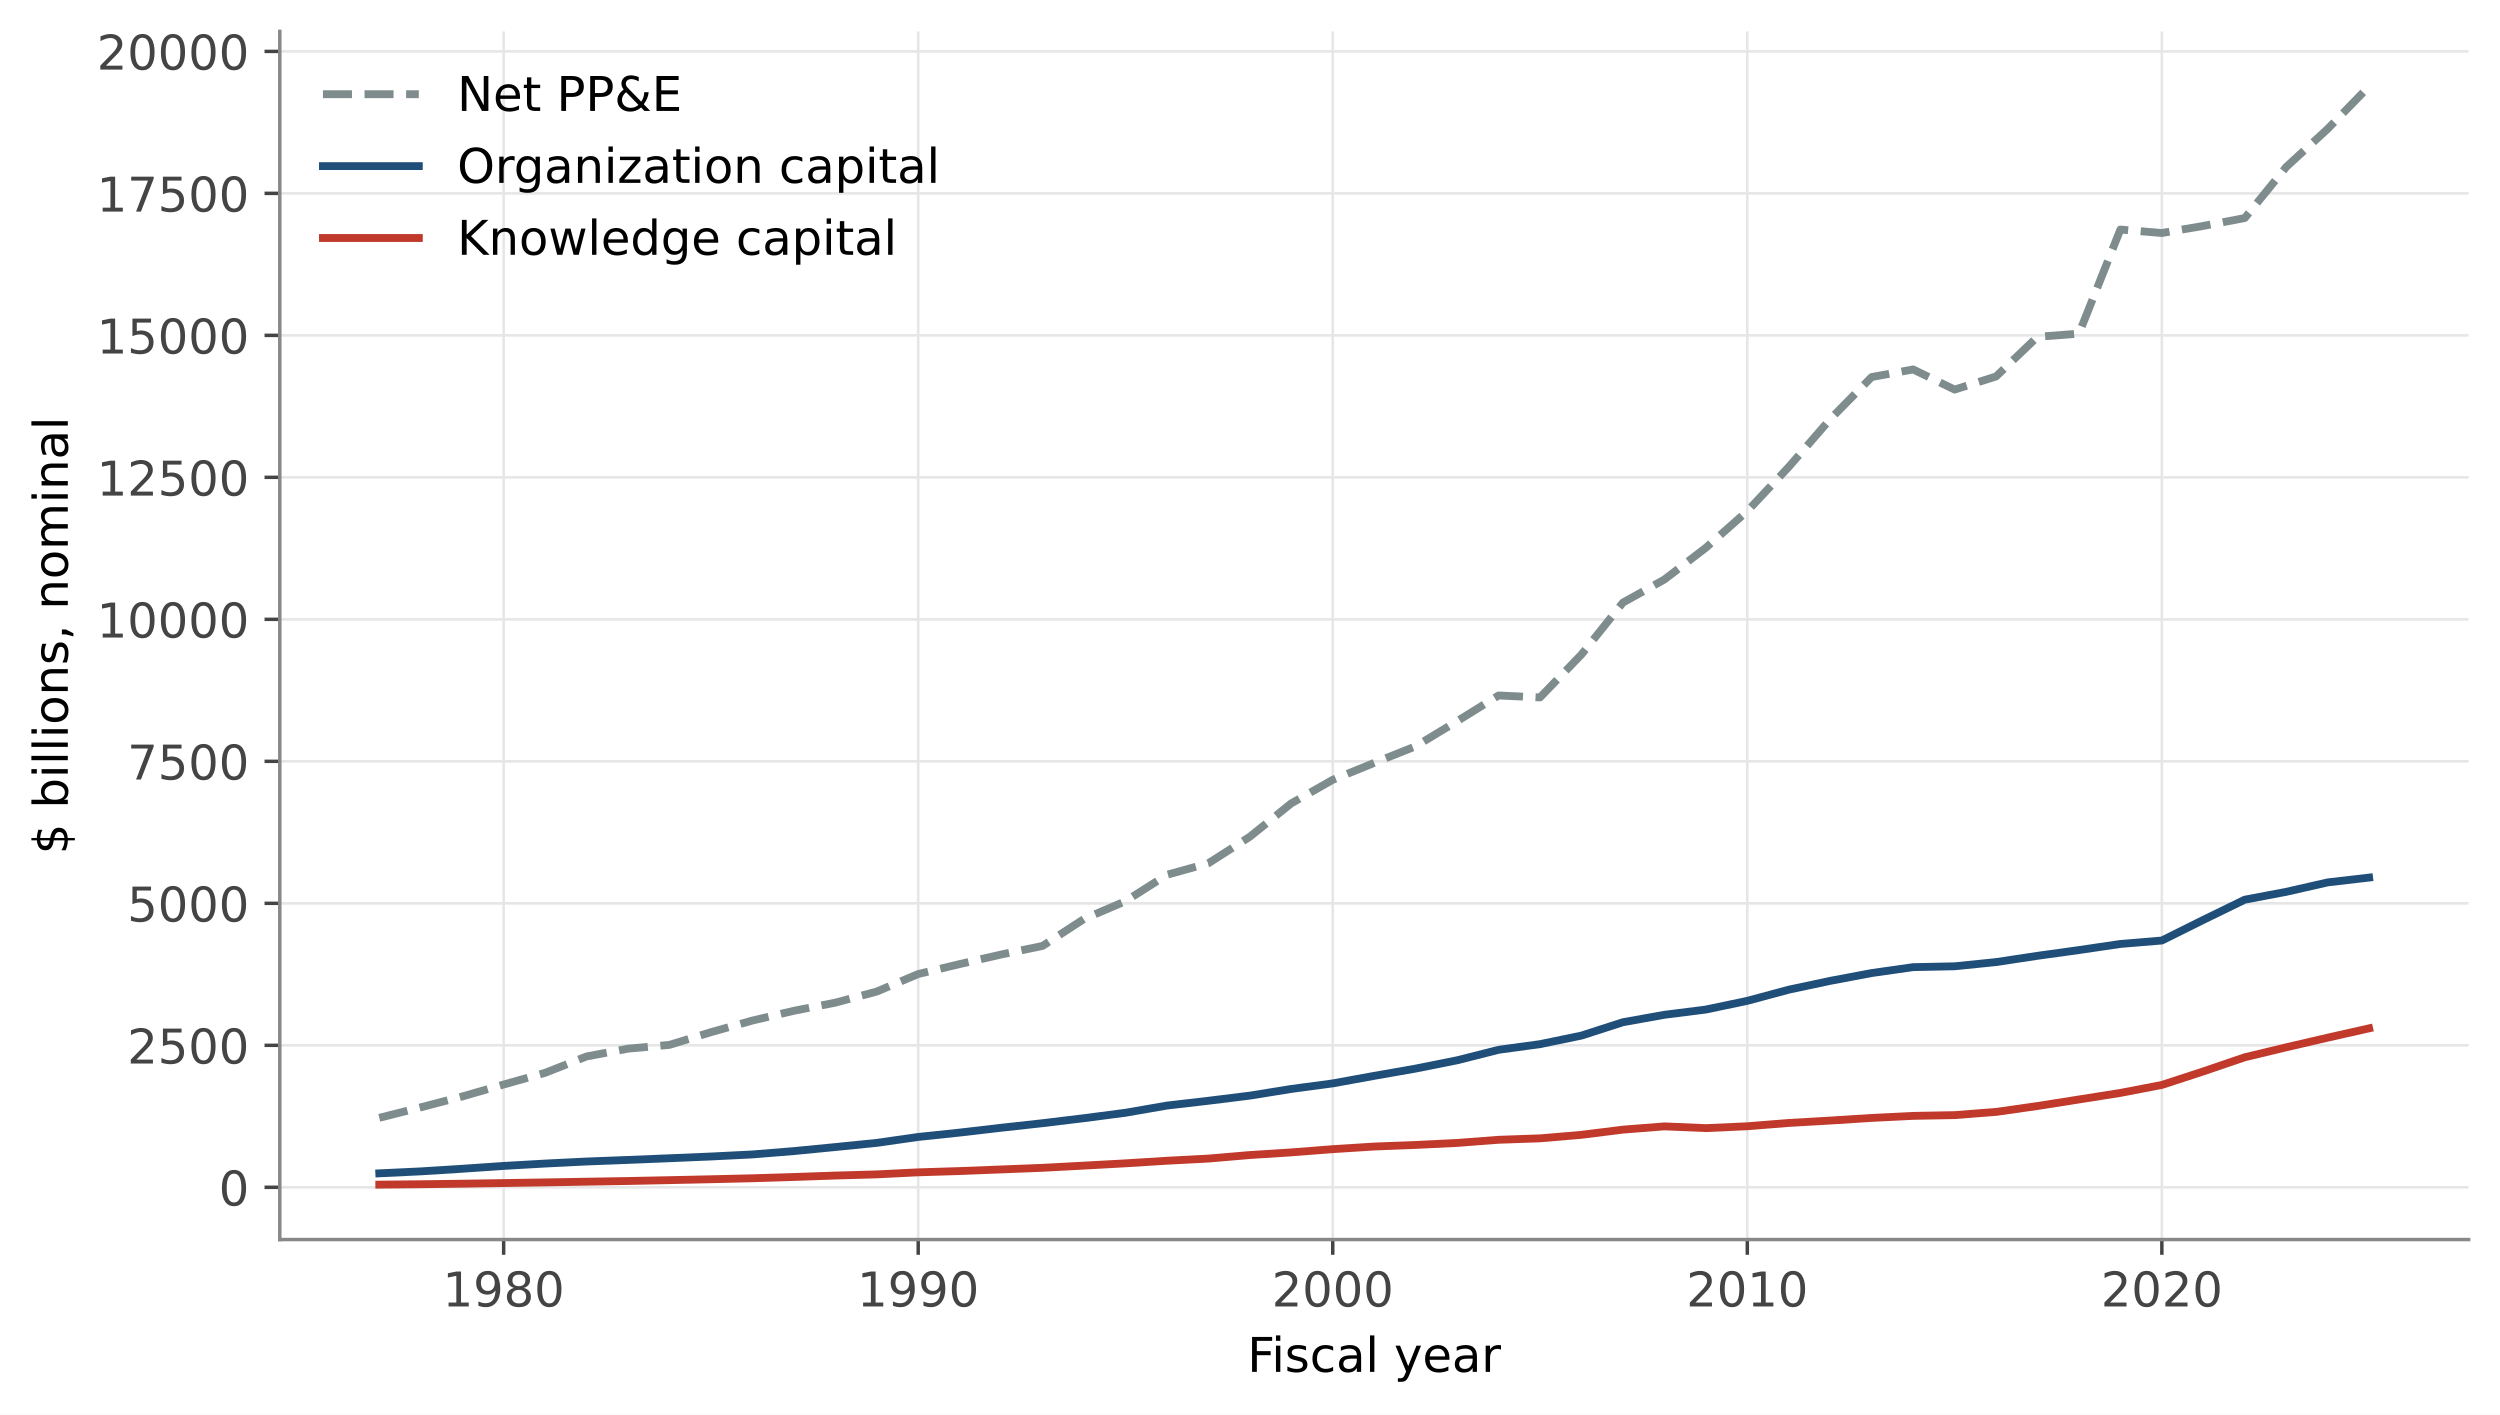
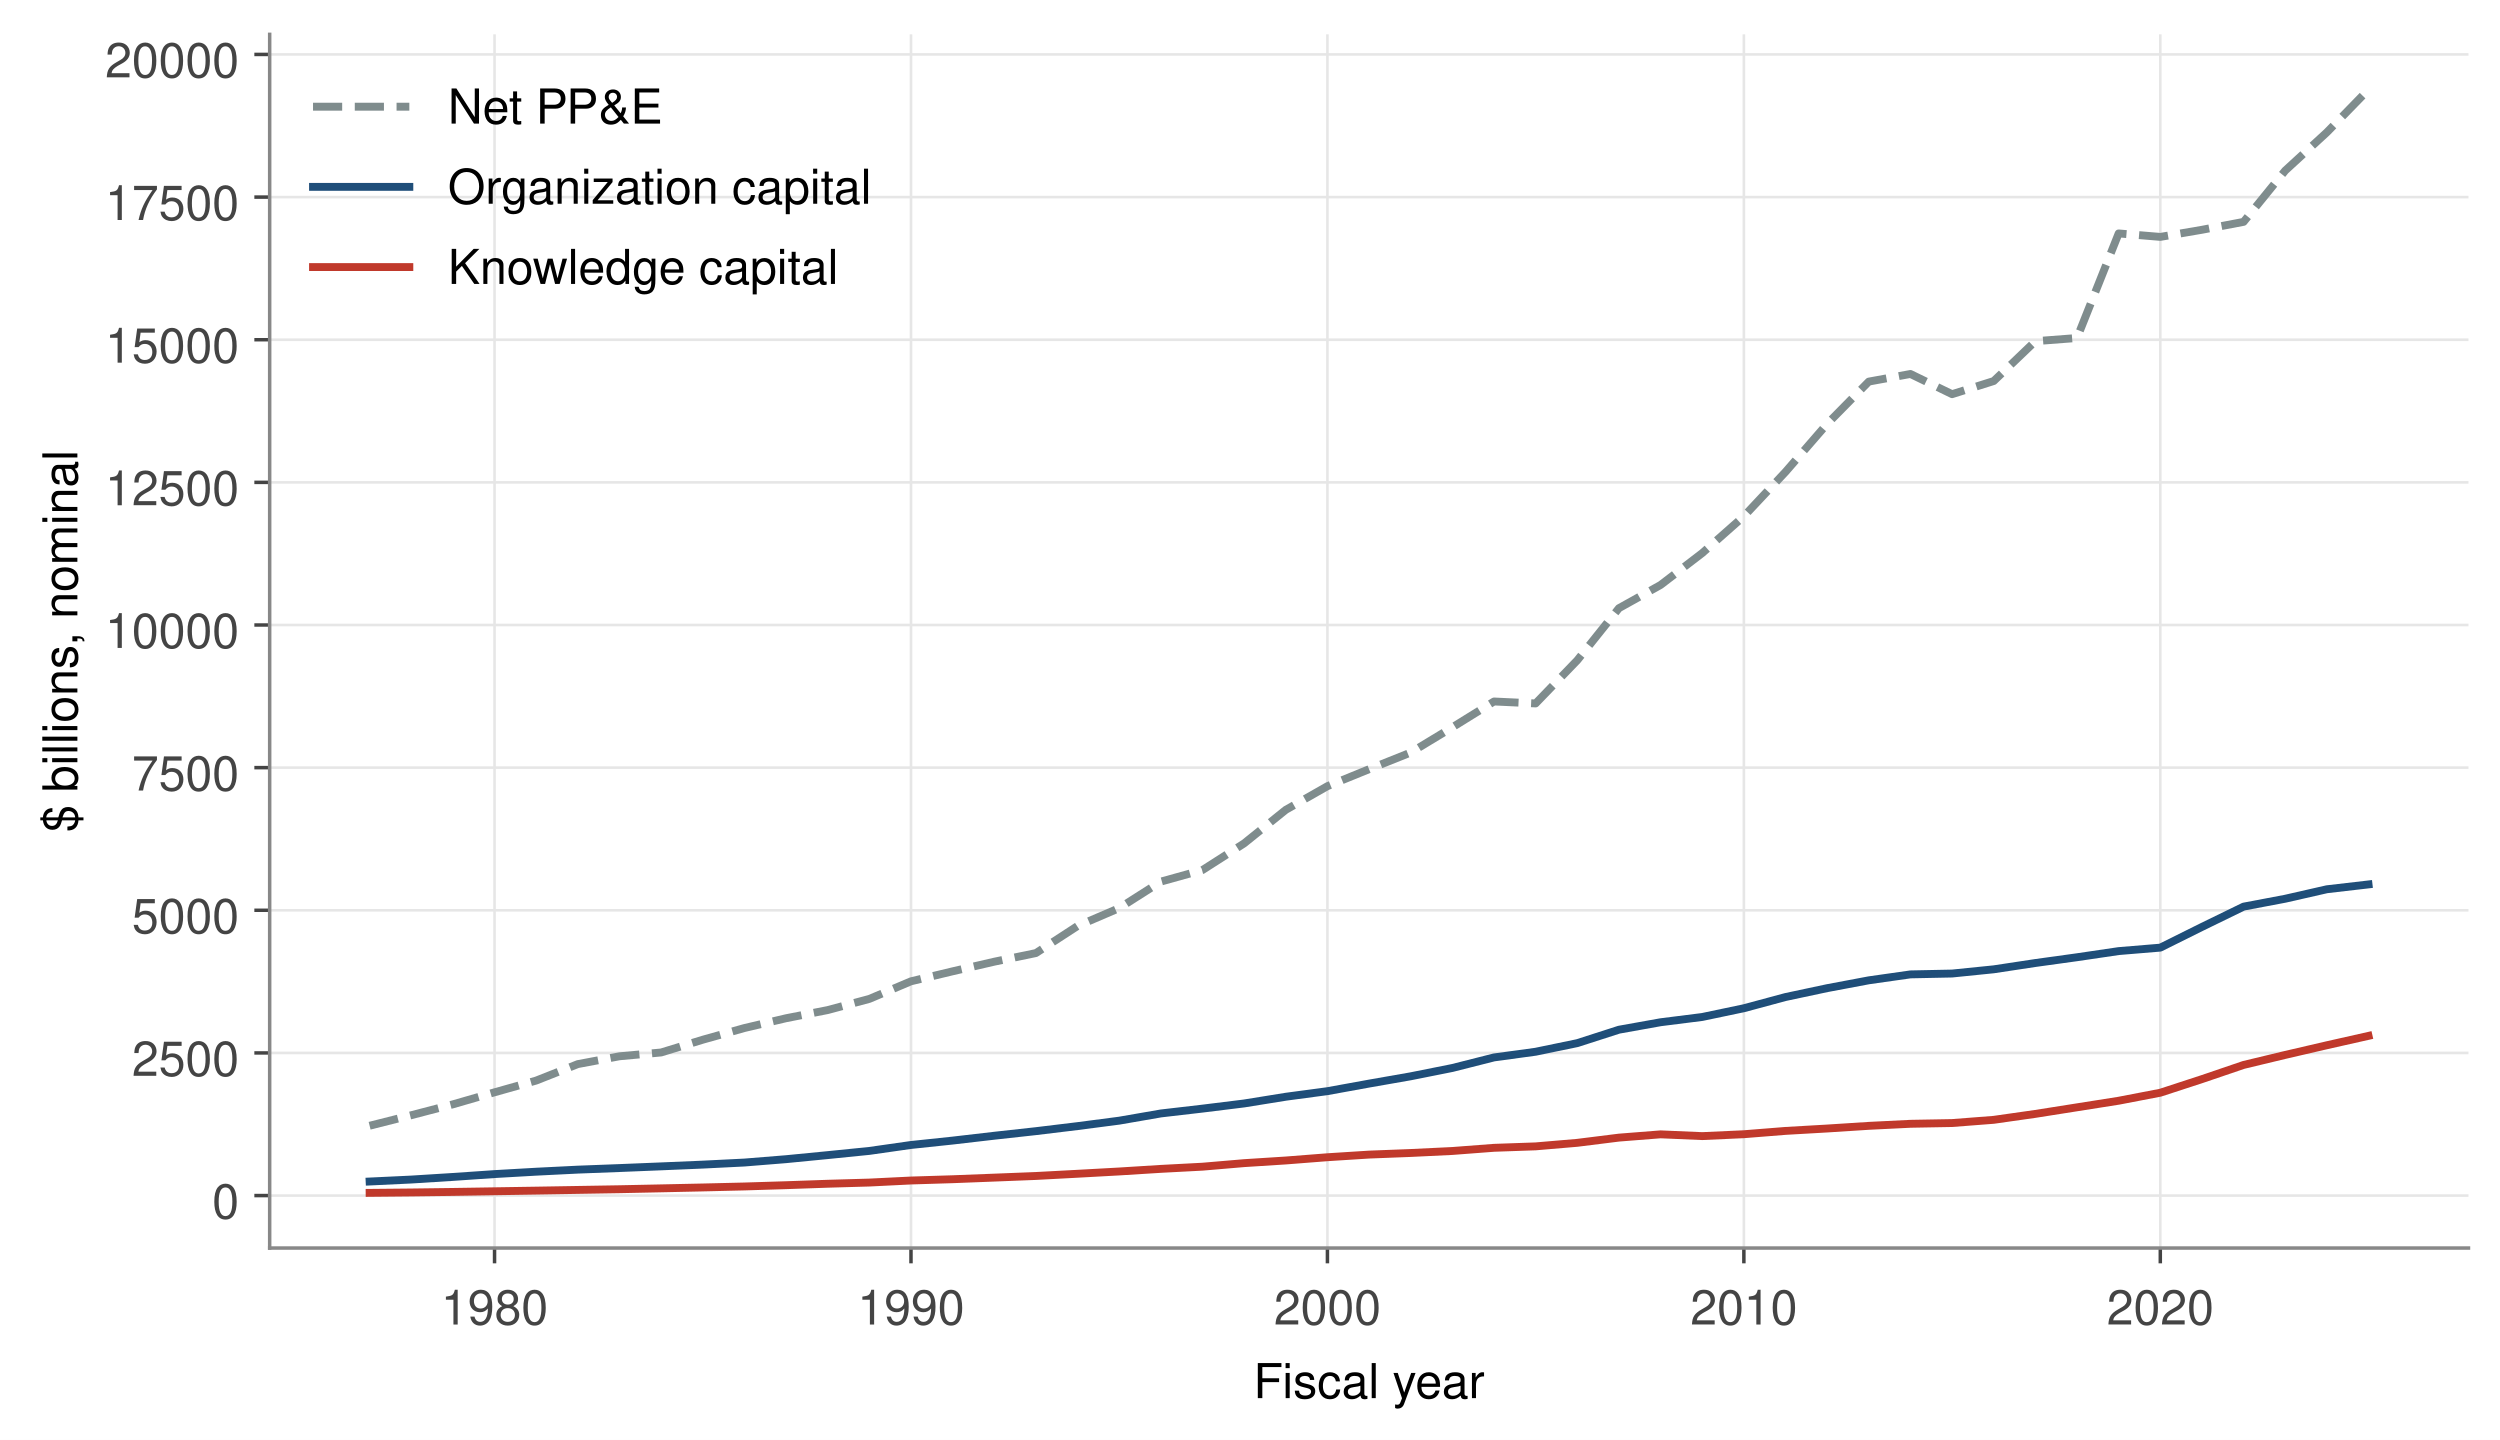
- <svg xmlns="http://www.w3.org/2000/svg" xmlns:xlink="http://www.w3.org/1999/xlink" width="573.595pt" height="324.601pt" viewBox="0 0 573.595 324.601" version="1.1">
+ <svg xmlns="http://www.w3.org/2000/svg" xmlns:xlink="http://www.w3.org/1999/xlink" width="570.992pt" height="328.878pt" viewBox="0 0 570.992 328.878" version="1.1">
  <defs>
    <style type="text/css">*{stroke-linejoin: round; stroke-linecap: butt}</style>
  </defs>
  <g id="figure_1">
    <g id="patch_1">
-       <path d="M 0 324.601  L 573.595 324.601  L 573.595 0  L 0 0  z " style="fill: #ffffff" />
+       <path d="M 0 328.878  L 570.992 328.878  L 570.992 0  L 0 0  z " style="fill: #ffffff" />
    </g>
    <g id="axes_1">
      <g id="patch_2">
-         <path d="M 64.195 284.4  L 566.395 284.4  L 566.395 7.2  L 64.195 7.2  z " style="fill: #ffffff" />
+         <path d="M 61.592 285.048  L 563.792 285.048  L 563.792 7.848  L 61.592 7.848  z " style="fill: #ffffff" />
      </g>
      <g id="matplotlib.axis_1">
        <g id="xtick_1">
          <g id="line2d_1">
-             <path d="M 115.556 284.4  L 115.556 7.2  " clip-path="url(#p3d7fbedcbe)" style="fill: none; stroke: #e6e6e6; stroke-width: 0.6; stroke-linecap: square" />
+             <path d="M 112.953 285.048  L 112.953 7.848  " clip-path="url(#pefd1499cd7)" style="fill: none; stroke: #e6e6e6; stroke-width: 0.6; stroke-linecap: square" />
          </g>
          <g id="line2d_2">
            <defs>
-               <path id="ma067af19c1" d="M 0 0  L 0 3.5  " style="stroke: #444444; stroke-width: 0.8" />
+               <path id="mc148e73721" d="M 0 0  L 0 3.5  " style="stroke: #444444; stroke-width: 0.8" />
            </defs>
            <g>
-               <use xlink:href="#ma067af19c1" x="115.556" y="284.4" style="fill: #444444; stroke: #444444; stroke-width: 0.8" />
+               <use xlink:href="#mc148e73721" x="112.953" y="285.048" style="fill: #444444; stroke: #444444; stroke-width: 0.8" />
            </g>
          </g>
          <g id="text_1">
-             <text style="font-size: 11px; font-family: 'DejaVu Sans', 'Bitstream Vera Sans', 'Computer Modern Sans Serif', 'Lucida Grande', 'Verdana', 'Geneva', 'Lucid', 'Arial', 'Helvetica', 'Avant Garde', sans-serif; text-anchor: middle; fill: #444444" x="115.556" y="299.757" transform="rotate(-0 115.556 299.7574)">1980</text>
+             <text style="font-size: 11px; font-family: 'Helvetica Neue', 'Helvetica', 'Arial', 'DejaVu Sans', sans-serif; text-anchor: middle; fill: #444444" x="112.953" y="302.52" transform="rotate(-0 112.9529 302.5198)">1980</text>
          </g>
        </g>
        <g id="xtick_2">
          <g id="line2d_3">
-             <path d="M 210.67 284.4  L 210.67 7.2  " clip-path="url(#p3d7fbedcbe)" style="fill: none; stroke: #e6e6e6; stroke-width: 0.6; stroke-linecap: square" />
+             <path d="M 208.067 285.048  L 208.067 7.848  " clip-path="url(#pefd1499cd7)" style="fill: none; stroke: #e6e6e6; stroke-width: 0.6; stroke-linecap: square" />
          </g>
          <g id="line2d_4">
            <g>
-               <use xlink:href="#ma067af19c1" x="210.67" y="284.4" style="fill: #444444; stroke: #444444; stroke-width: 0.8" />
+               <use xlink:href="#mc148e73721" x="208.067" y="285.048" style="fill: #444444; stroke: #444444; stroke-width: 0.8" />
            </g>
          </g>
          <g id="text_2">
-             <text style="font-size: 11px; font-family: 'DejaVu Sans', 'Bitstream Vera Sans', 'Computer Modern Sans Serif', 'Lucida Grande', 'Verdana', 'Geneva', 'Lucid', 'Arial', 'Helvetica', 'Avant Garde', sans-serif; text-anchor: middle; fill: #444444" x="210.67" y="299.757" transform="rotate(-0 210.6696 299.7574)">1990</text>
+             <text style="font-size: 11px; font-family: 'Helvetica Neue', 'Helvetica', 'Arial', 'DejaVu Sans', sans-serif; text-anchor: middle; fill: #444444" x="208.067" y="302.52" transform="rotate(-0 208.0666 302.5198)">1990</text>
          </g>
        </g>
        <g id="xtick_3">
          <g id="line2d_5">
-             <path d="M 305.783 284.4  L 305.783 7.2  " clip-path="url(#p3d7fbedcbe)" style="fill: none; stroke: #e6e6e6; stroke-width: 0.6; stroke-linecap: square" />
+             <path d="M 303.18 285.048  L 303.18 7.848  " clip-path="url(#pefd1499cd7)" style="fill: none; stroke: #e6e6e6; stroke-width: 0.6; stroke-linecap: square" />
          </g>
          <g id="line2d_6">
            <g>
-               <use xlink:href="#ma067af19c1" x="305.783" y="284.4" style="fill: #444444; stroke: #444444; stroke-width: 0.8" />
+               <use xlink:href="#mc148e73721" x="303.18" y="285.048" style="fill: #444444; stroke: #444444; stroke-width: 0.8" />
            </g>
          </g>
          <g id="text_3">
-             <text style="font-size: 11px; font-family: 'DejaVu Sans', 'Bitstream Vera Sans', 'Computer Modern Sans Serif', 'Lucida Grande', 'Verdana', 'Geneva', 'Lucid', 'Arial', 'Helvetica', 'Avant Garde', sans-serif; text-anchor: middle; fill: #444444" x="305.783" y="299.757" transform="rotate(-0 305.7832 299.7574)">2000</text>
+             <text style="font-size: 11px; font-family: 'Helvetica Neue', 'Helvetica', 'Arial', 'DejaVu Sans', sans-serif; text-anchor: middle; fill: #444444" x="303.18" y="302.52" transform="rotate(-0 303.1802 302.5198)">2000</text>
          </g>
        </g>
        <g id="xtick_4">
          <g id="line2d_7">
-             <path d="M 400.897 284.4  L 400.897 7.2  " clip-path="url(#p3d7fbedcbe)" style="fill: none; stroke: #e6e6e6; stroke-width: 0.6; stroke-linecap: square" />
+             <path d="M 398.294 285.048  L 398.294 7.848  " clip-path="url(#pefd1499cd7)" style="fill: none; stroke: #e6e6e6; stroke-width: 0.6; stroke-linecap: square" />
          </g>
          <g id="line2d_8">
            <g>
-               <use xlink:href="#ma067af19c1" x="400.897" y="284.4" style="fill: #444444; stroke: #444444; stroke-width: 0.8" />
+               <use xlink:href="#mc148e73721" x="398.294" y="285.048" style="fill: #444444; stroke: #444444; stroke-width: 0.8" />
            </g>
          </g>
          <g id="text_4">
-             <text style="font-size: 11px; font-family: 'DejaVu Sans', 'Bitstream Vera Sans', 'Computer Modern Sans Serif', 'Lucida Grande', 'Verdana', 'Geneva', 'Lucid', 'Arial', 'Helvetica', 'Avant Garde', sans-serif; text-anchor: middle; fill: #444444" x="400.897" y="299.757" transform="rotate(-0 400.8969 299.7574)">2010</text>
+             <text style="font-size: 11px; font-family: 'Helvetica Neue', 'Helvetica', 'Arial', 'DejaVu Sans', sans-serif; text-anchor: middle; fill: #444444" x="398.294" y="302.52" transform="rotate(-0 398.2938 302.5198)">2010</text>
          </g>
        </g>
        <g id="xtick_5">
          <g id="line2d_9">
-             <path d="M 496.011 284.4  L 496.011 7.2  " clip-path="url(#p3d7fbedcbe)" style="fill: none; stroke: #e6e6e6; stroke-width: 0.6; stroke-linecap: square" />
+             <path d="M 493.407 285.048  L 493.407 7.848  " clip-path="url(#pefd1499cd7)" style="fill: none; stroke: #e6e6e6; stroke-width: 0.6; stroke-linecap: square" />
          </g>
          <g id="line2d_10">
            <g>
-               <use xlink:href="#ma067af19c1" x="496.011" y="284.4" style="fill: #444444; stroke: #444444; stroke-width: 0.8" />
+               <use xlink:href="#mc148e73721" x="493.407" y="285.048" style="fill: #444444; stroke: #444444; stroke-width: 0.8" />
            </g>
          </g>
          <g id="text_5">
-             <text style="font-size: 11px; font-family: 'DejaVu Sans', 'Bitstream Vera Sans', 'Computer Modern Sans Serif', 'Lucida Grande', 'Verdana', 'Geneva', 'Lucid', 'Arial', 'Helvetica', 'Avant Garde', sans-serif; text-anchor: middle; fill: #444444" x="496.011" y="299.757" transform="rotate(-0 496.0105 299.7574)">2020</text>
+             <text style="font-size: 11px; font-family: 'Helvetica Neue', 'Helvetica', 'Arial', 'DejaVu Sans', sans-serif; text-anchor: middle; fill: #444444" x="493.407" y="302.52" transform="rotate(-0 493.4075 302.5198)">2020</text>
          </g>
        </g>
        <g id="text_6">
-           <text style="font-size: 11px; font-family: 'DejaVu Sans', 'Bitstream Vera Sans', 'Computer Modern Sans Serif', 'Lucida Grande', 'Verdana', 'Geneva', 'Lucid', 'Arial', 'Helvetica', 'Avant Garde', sans-serif; text-anchor: middle" x="315.295" y="314.758" transform="rotate(-0 315.2946 314.7583)">Fiscal year</text>
+           <text style="font-size: 11px; font-family: 'Helvetica Neue', 'Helvetica', 'Arial', 'DejaVu Sans', sans-serif; text-anchor: middle" x="312.692" y="319.335" transform="rotate(-0 312.6916 319.3348)">Fiscal year</text>
        </g>
      </g>
      <g id="matplotlib.axis_2">
        <g id="ytick_1">
          <g id="line2d_11">
-             <path d="M 64.195 272.414  L 566.395 272.414  " clip-path="url(#p3d7fbedcbe)" style="fill: none; stroke: #e6e6e6; stroke-width: 0.6; stroke-linecap: square" />
+             <path d="M 61.592 273.062  L 563.792 273.062  " clip-path="url(#pefd1499cd7)" style="fill: none; stroke: #e6e6e6; stroke-width: 0.6; stroke-linecap: square" />
          </g>
          <g id="line2d_12">
            <defs>
-               <path id="m79a9826ddf" d="M 0 0  L -3.5 0  " style="stroke: #444444; stroke-width: 0.8" />
+               <path id="mff0a26e352" d="M 0 0  L -3.5 0  " style="stroke: #444444; stroke-width: 0.8" />
            </defs>
            <g>
-               <use xlink:href="#m79a9826ddf" x="64.195" y="272.414" style="fill: #444444; stroke: #444444; stroke-width: 0.8" />
+               <use xlink:href="#mff0a26e352" x="61.592" y="273.062" style="fill: #444444; stroke: #444444; stroke-width: 0.8" />
            </g>
          </g>
          <g id="text_7">
-             <text style="font-size: 11px; font-family: 'DejaVu Sans', 'Bitstream Vera Sans', 'Computer Modern Sans Serif', 'Lucida Grande', 'Verdana', 'Geneva', 'Lucid', 'Arial', 'Helvetica', 'Avant Garde', sans-serif; text-anchor: end; fill: #444444" x="57.195" y="276.593" transform="rotate(-0 57.19461 276.5929)">0</text>
+             <text style="font-size: 11px; font-family: 'Helvetica Neue', 'Helvetica', 'Arial', 'DejaVu Sans', sans-serif; text-anchor: end; fill: #444444" x="54.592" y="278.298" transform="rotate(-0 54.59156 278.298)">0</text>
          </g>
        </g>
        <g id="ytick_2">
          <g id="line2d_13">
-             <path d="M 64.195 239.836  L 566.395 239.836  " clip-path="url(#p3d7fbedcbe)" style="fill: none; stroke: #e6e6e6; stroke-width: 0.6; stroke-linecap: square" />
+             <path d="M 61.592 240.484  L 563.792 240.484  " clip-path="url(#pefd1499cd7)" style="fill: none; stroke: #e6e6e6; stroke-width: 0.6; stroke-linecap: square" />
          </g>
          <g id="line2d_14">
            <g>
-               <use xlink:href="#m79a9826ddf" x="64.195" y="239.836" style="fill: #444444; stroke: #444444; stroke-width: 0.8" />
+               <use xlink:href="#mff0a26e352" x="61.592" y="240.484" style="fill: #444444; stroke: #444444; stroke-width: 0.8" />
            </g>
          </g>
          <g id="text_8">
-             <text style="font-size: 11px; font-family: 'DejaVu Sans', 'Bitstream Vera Sans', 'Computer Modern Sans Serif', 'Lucida Grande', 'Verdana', 'Geneva', 'Lucid', 'Arial', 'Helvetica', 'Avant Garde', sans-serif; text-anchor: end; fill: #444444" x="57.195" y="244.015" transform="rotate(-0 57.19461 244.0146)">2500</text>
+             <text style="font-size: 11px; font-family: 'Helvetica Neue', 'Helvetica', 'Arial', 'DejaVu Sans', sans-serif; text-anchor: end; fill: #444444" x="54.592" y="245.72" transform="rotate(-0 54.59156 245.7197)">2500</text>
          </g>
        </g>
        <g id="ytick_3">
          <g id="line2d_15">
-             <path d="M 64.195 207.258  L 566.395 207.258  " clip-path="url(#p3d7fbedcbe)" style="fill: none; stroke: #e6e6e6; stroke-width: 0.6; stroke-linecap: square" />
+             <path d="M 61.592 207.905  L 563.792 207.905  " clip-path="url(#pefd1499cd7)" style="fill: none; stroke: #e6e6e6; stroke-width: 0.6; stroke-linecap: square" />
          </g>
          <g id="line2d_16">
            <g>
-               <use xlink:href="#m79a9826ddf" x="64.195" y="207.258" style="fill: #444444; stroke: #444444; stroke-width: 0.8" />
+               <use xlink:href="#mff0a26e352" x="61.592" y="207.905" style="fill: #444444; stroke: #444444; stroke-width: 0.8" />
            </g>
          </g>
          <g id="text_9">
-             <text style="font-size: 11px; font-family: 'DejaVu Sans', 'Bitstream Vera Sans', 'Computer Modern Sans Serif', 'Lucida Grande', 'Verdana', 'Geneva', 'Lucid', 'Arial', 'Helvetica', 'Avant Garde', sans-serif; text-anchor: end; fill: #444444" x="57.195" y="211.436" transform="rotate(-0 57.19461 211.4364)">5000</text>
+             <text style="font-size: 11px; font-family: 'Helvetica Neue', 'Helvetica', 'Arial', 'DejaVu Sans', sans-serif; text-anchor: end; fill: #444444" x="54.592" y="213.141" transform="rotate(-0 54.59156 213.1415)">5000</text>
          </g>
        </g>
        <g id="ytick_4">
          <g id="line2d_17">
-             <path d="M 64.195 174.679  L 566.395 174.679  " clip-path="url(#p3d7fbedcbe)" style="fill: none; stroke: #e6e6e6; stroke-width: 0.6; stroke-linecap: square" />
+             <path d="M 61.592 175.327  L 563.792 175.327  " clip-path="url(#pefd1499cd7)" style="fill: none; stroke: #e6e6e6; stroke-width: 0.6; stroke-linecap: square" />
          </g>
          <g id="line2d_18">
            <g>
-               <use xlink:href="#m79a9826ddf" x="64.195" y="174.679" style="fill: #444444; stroke: #444444; stroke-width: 0.8" />
+               <use xlink:href="#mff0a26e352" x="61.592" y="175.327" style="fill: #444444; stroke: #444444; stroke-width: 0.8" />
            </g>
          </g>
          <g id="text_10">
-             <text style="font-size: 11px; font-family: 'DejaVu Sans', 'Bitstream Vera Sans', 'Computer Modern Sans Serif', 'Lucida Grande', 'Verdana', 'Geneva', 'Lucid', 'Arial', 'Helvetica', 'Avant Garde', sans-serif; text-anchor: end; fill: #444444" x="57.195" y="178.858" transform="rotate(-0 57.19461 178.8581)">7500</text>
+             <text style="font-size: 11px; font-family: 'Helvetica Neue', 'Helvetica', 'Arial', 'DejaVu Sans', sans-serif; text-anchor: end; fill: #444444" x="54.592" y="180.563" transform="rotate(-0 54.59156 180.5632)">7500</text>
          </g>
        </g>
        <g id="ytick_5">
          <g id="line2d_19">
-             <path d="M 64.195 142.101  L 566.395 142.101  " clip-path="url(#p3d7fbedcbe)" style="fill: none; stroke: #e6e6e6; stroke-width: 0.6; stroke-linecap: square" />
+             <path d="M 61.592 142.749  L 563.792 142.749  " clip-path="url(#pefd1499cd7)" style="fill: none; stroke: #e6e6e6; stroke-width: 0.6; stroke-linecap: square" />
          </g>
          <g id="line2d_20">
            <g>
-               <use xlink:href="#m79a9826ddf" x="64.195" y="142.101" style="fill: #444444; stroke: #444444; stroke-width: 0.8" />
+               <use xlink:href="#mff0a26e352" x="61.592" y="142.749" style="fill: #444444; stroke: #444444; stroke-width: 0.8" />
            </g>
          </g>
          <g id="text_11">
-             <text style="font-size: 11px; font-family: 'DejaVu Sans', 'Bitstream Vera Sans', 'Computer Modern Sans Serif', 'Lucida Grande', 'Verdana', 'Geneva', 'Lucid', 'Arial', 'Helvetica', 'Avant Garde', sans-serif; text-anchor: end; fill: #444444" x="57.195" y="146.28" transform="rotate(-0 57.19461 146.2799)">10000</text>
+             <text style="font-size: 11px; font-family: 'Helvetica Neue', 'Helvetica', 'Arial', 'DejaVu Sans', sans-serif; text-anchor: end; fill: #444444" x="54.592" y="147.985" transform="rotate(-0 54.59156 147.985)">10000</text>
          </g>
        </g>
        <g id="ytick_6">
          <g id="line2d_21">
-             <path d="M 64.195 109.523  L 566.395 109.523  " clip-path="url(#p3d7fbedcbe)" style="fill: none; stroke: #e6e6e6; stroke-width: 0.6; stroke-linecap: square" />
+             <path d="M 61.592 110.171  L 563.792 110.171  " clip-path="url(#pefd1499cd7)" style="fill: none; stroke: #e6e6e6; stroke-width: 0.6; stroke-linecap: square" />
          </g>
          <g id="line2d_22">
            <g>
-               <use xlink:href="#m79a9826ddf" x="64.195" y="109.523" style="fill: #444444; stroke: #444444; stroke-width: 0.8" />
+               <use xlink:href="#mff0a26e352" x="61.592" y="110.171" style="fill: #444444; stroke: #444444; stroke-width: 0.8" />
            </g>
          </g>
          <g id="text_12">
-             <text style="font-size: 11px; font-family: 'DejaVu Sans', 'Bitstream Vera Sans', 'Computer Modern Sans Serif', 'Lucida Grande', 'Verdana', 'Geneva', 'Lucid', 'Arial', 'Helvetica', 'Avant Garde', sans-serif; text-anchor: end; fill: #444444" x="57.195" y="113.702" transform="rotate(-0 57.19461 113.7016)">12500</text>
+             <text style="font-size: 11px; font-family: 'Helvetica Neue', 'Helvetica', 'Arial', 'DejaVu Sans', sans-serif; text-anchor: end; fill: #444444" x="54.592" y="115.407" transform="rotate(-0 54.59156 115.4067)">12500</text>
          </g>
        </g>
        <g id="ytick_7">
          <g id="line2d_23">
-             <path d="M 64.195 76.945  L 566.395 76.945  " clip-path="url(#p3d7fbedcbe)" style="fill: none; stroke: #e6e6e6; stroke-width: 0.6; stroke-linecap: square" />
+             <path d="M 61.592 77.592  L 563.792 77.592  " clip-path="url(#pefd1499cd7)" style="fill: none; stroke: #e6e6e6; stroke-width: 0.6; stroke-linecap: square" />
          </g>
          <g id="line2d_24">
            <g>
-               <use xlink:href="#m79a9826ddf" x="64.195" y="76.945" style="fill: #444444; stroke: #444444; stroke-width: 0.8" />
+               <use xlink:href="#mff0a26e352" x="61.592" y="77.592" style="fill: #444444; stroke: #444444; stroke-width: 0.8" />
            </g>
          </g>
          <g id="text_13">
-             <text style="font-size: 11px; font-family: 'DejaVu Sans', 'Bitstream Vera Sans', 'Computer Modern Sans Serif', 'Lucida Grande', 'Verdana', 'Geneva', 'Lucid', 'Arial', 'Helvetica', 'Avant Garde', sans-serif; text-anchor: end; fill: #444444" x="57.195" y="81.123" transform="rotate(-0 57.19461 81.12337)">15000</text>
+             <text style="font-size: 11px; font-family: 'Helvetica Neue', 'Helvetica', 'Arial', 'DejaVu Sans', sans-serif; text-anchor: end; fill: #444444" x="54.592" y="82.828" transform="rotate(-0 54.59156 82.82849)">15000</text>
          </g>
        </g>
        <g id="ytick_8">
          <g id="line2d_25">
-             <path d="M 64.195 44.366  L 566.395 44.366  " clip-path="url(#p3d7fbedcbe)" style="fill: none; stroke: #e6e6e6; stroke-width: 0.6; stroke-linecap: square" />
+             <path d="M 61.592 45.014  L 563.792 45.014  " clip-path="url(#pefd1499cd7)" style="fill: none; stroke: #e6e6e6; stroke-width: 0.6; stroke-linecap: square" />
          </g>
          <g id="line2d_26">
            <g>
-               <use xlink:href="#m79a9826ddf" x="64.195" y="44.366" style="fill: #444444; stroke: #444444; stroke-width: 0.8" />
+               <use xlink:href="#mff0a26e352" x="61.592" y="45.014" style="fill: #444444; stroke: #444444; stroke-width: 0.8" />
            </g>
          </g>
          <g id="text_14">
-             <text style="font-size: 11px; font-family: 'DejaVu Sans', 'Bitstream Vera Sans', 'Computer Modern Sans Serif', 'Lucida Grande', 'Verdana', 'Geneva', 'Lucid', 'Arial', 'Helvetica', 'Avant Garde', sans-serif; text-anchor: end; fill: #444444" x="57.195" y="48.545" transform="rotate(-0 57.19461 48.54512)">17500</text>
+             <text style="font-size: 11px; font-family: 'Helvetica Neue', 'Helvetica', 'Arial', 'DejaVu Sans', sans-serif; text-anchor: end; fill: #444444" x="54.592" y="50.25" transform="rotate(-0 54.59156 50.25025)">17500</text>
          </g>
        </g>
        <g id="ytick_9">
          <g id="line2d_27">
-             <path d="M 64.195 11.788  L 566.395 11.788  " clip-path="url(#p3d7fbedcbe)" style="fill: none; stroke: #e6e6e6; stroke-width: 0.6; stroke-linecap: square" />
+             <path d="M 61.592 12.436  L 563.792 12.436  " clip-path="url(#pefd1499cd7)" style="fill: none; stroke: #e6e6e6; stroke-width: 0.6; stroke-linecap: square" />
          </g>
          <g id="line2d_28">
            <g>
-               <use xlink:href="#m79a9826ddf" x="64.195" y="11.788" style="fill: #444444; stroke: #444444; stroke-width: 0.8" />
+               <use xlink:href="#mff0a26e352" x="61.592" y="12.436" style="fill: #444444; stroke: #444444; stroke-width: 0.8" />
            </g>
          </g>
          <g id="text_15">
-             <text style="font-size: 11px; font-family: 'DejaVu Sans', 'Bitstream Vera Sans', 'Computer Modern Sans Serif', 'Lucida Grande', 'Verdana', 'Geneva', 'Lucid', 'Arial', 'Helvetica', 'Avant Garde', sans-serif; text-anchor: end; fill: #444444" x="57.195" y="15.967" transform="rotate(-0 57.19461 15.96688)">20000</text>
+             <text style="font-size: 11px; font-family: 'Helvetica Neue', 'Helvetica', 'Arial', 'DejaVu Sans', sans-serif; text-anchor: end; fill: #444444" x="54.592" y="17.672" transform="rotate(-0 54.59156 17.672)">20000</text>
          </g>
        </g>
        <g id="text_16">
-           <text style="font-size: 11px; font-family: 'DejaVu Sans', 'Bitstream Vera Sans', 'Computer Modern Sans Serif', 'Lucida Grande', 'Verdana', 'Geneva', 'Lucid', 'Arial', 'Helvetica', 'Avant Garde', sans-serif; text-anchor: middle" x="15.558" y="145.8" transform="rotate(-90 15.55828 145.8)">$ billions, nominal</text>
+           <text style="font-size: 11px; font-family: 'Helvetica Neue', 'Helvetica', 'Arial', 'DejaVu Sans', sans-serif; text-anchor: middle" x="17.672" y="146.448" transform="rotate(-90 17.672 146.4478)">$ billions, nominal</text>
        </g>
      </g>
      <g id="line2d_29">
-         <path d="M 87.022 256.469  L 96.533 254.064  L 106.045 251.58  L 115.556 248.831  L 125.067 246.15  L 134.579 242.389  L 144.09 240.603  L 153.601 239.735  L 163.113 236.82  L 172.624 234.153  L 182.136 231.914  L 191.647 230.05  L 201.158 227.498  L 210.67 223.478  L 220.181 221.196  L 229.692 219  L 239.204 217.029  L 248.715 210.844  L 258.226 206.761  L 267.738 200.709  L 277.249 198.063  L 286.761 191.972  L 296.272 184.315  L 305.783 178.912  L 315.295 175.031  L 324.806 171.223  L 334.317 165.468  L 343.829 159.569  L 353.34 160.015  L 362.851 150.158  L 372.363 138.257  L 381.874 132.957  L 391.386 125.677  L 400.897 117.266  L 410.408 107.13  L 419.92 96.167  L 429.431 86.507  L 438.942 84.764  L 448.454 89.383  L 457.965 86.378  L 467.476 77.276  L 476.988 76.552  L 486.499 52.667  L 496.011 53.459  L 505.522 51.834  L 515.033 50.026  L 524.545 38.308  L 534.056 29.572  L 543.567 19.8  " clip-path="url(#p3d7fbedcbe)" style="fill: none; stroke-dasharray: 6.66,2.88; stroke-dashoffset: 0; stroke: #7f8c8d; stroke-width: 1.8" />
+         <path d="M 84.419 257.117  L 93.93 254.712  L 103.442 252.228  L 112.953 249.479  L 122.464 246.798  L 131.976 243.036  L 141.487 241.251  L 150.998 240.383  L 160.51 237.468  L 170.021 234.8  L 179.532 232.562  L 189.044 230.698  L 198.555 228.146  L 208.067 224.126  L 217.578 221.844  L 227.089 219.647  L 236.601 217.677  L 246.112 211.492  L 255.623 207.409  L 265.135 201.357  L 274.646 198.711  L 284.157 192.62  L 293.669 184.963  L 303.18 179.56  L 312.692 175.679  L 322.203 171.871  L 331.714 166.116  L 341.226 160.217  L 350.737 160.663  L 360.248 150.806  L 369.76 138.905  L 379.271 133.604  L 388.782 126.325  L 398.294 117.914  L 407.805 107.778  L 417.317 96.815  L 426.828 87.155  L 436.339 85.412  L 445.851 90.03  L 455.362 87.026  L 464.873 77.924  L 474.385 77.2  L 483.896 53.315  L 493.407 54.107  L 502.919 52.481  L 512.43 50.674  L 521.942 38.956  L 531.453 30.22  L 540.964 20.448  " clip-path="url(#pefd1499cd7)" style="fill: none; stroke-dasharray: 6.66,2.88; stroke-dashoffset: 0; stroke: #7f8c8d; stroke-width: 1.8" />
      </g>
      <g id="line2d_30">
-         <path d="M 87.022 269.207  L 96.533 268.757  L 106.045 268.161  L 115.556 267.509  L 125.067 266.964  L 134.579 266.493  L 144.09 266.131  L 153.601 265.746  L 163.113 265.346  L 172.624 264.872  L 182.136 264.105  L 191.647 263.178  L 201.158 262.218  L 210.67 260.86  L 220.181 259.858  L 229.692 258.752  L 239.204 257.704  L 248.715 256.552  L 258.226 255.31  L 267.738 253.661  L 277.249 252.558  L 286.761 251.379  L 296.272 249.845  L 305.783 248.571  L 315.295 246.841  L 324.806 245.175  L 334.317 243.274  L 343.829 240.865  L 353.34 239.566  L 362.851 237.599  L 372.363 234.536  L 381.874 232.83  L 391.386 231.628  L 400.897 229.631  L 410.408 227.07  L 419.92 225.046  L 429.431 223.253  L 438.942 221.899  L 448.454 221.705  L 457.965 220.74  L 467.476 219.3  L 476.988 217.982  L 486.499 216.579  L 496.011 215.79  L 505.522 211.059  L 515.033 206.422  L 524.545 204.621  L 534.056 202.454  L 543.567 201.349  " clip-path="url(#p3d7fbedcbe)" style="fill: none; stroke: #1f4e79; stroke-width: 1.8; stroke-linecap: square" />
+         <path d="M 84.419 269.855  L 93.93 269.405  L 103.442 268.809  L 112.953 268.157  L 122.464 267.612  L 131.976 267.14  L 141.487 266.779  L 150.998 266.394  L 160.51 265.994  L 170.021 265.52  L 179.532 264.753  L 189.044 263.825  L 198.555 262.866  L 208.067 261.508  L 217.578 260.505  L 227.089 259.4  L 236.601 258.352  L 246.112 257.2  L 255.623 255.958  L 265.135 254.309  L 274.646 253.205  L 284.157 252.027  L 293.669 250.493  L 303.18 249.219  L 312.692 247.489  L 322.203 245.823  L 331.714 243.922  L 341.226 241.513  L 350.737 240.214  L 360.248 238.247  L 369.76 235.183  L 379.271 233.478  L 388.782 232.276  L 398.294 230.279  L 407.805 227.718  L 417.317 225.693  L 426.828 223.901  L 436.339 222.547  L 445.851 222.353  L 455.362 221.388  L 464.873 219.948  L 474.385 218.63  L 483.896 217.227  L 493.407 216.438  L 502.919 211.707  L 512.43 207.07  L 521.942 205.269  L 531.453 203.102  L 540.964 201.997  " clip-path="url(#pefd1499cd7)" style="fill: none; stroke: #1f4e79; stroke-width: 1.8; stroke-linecap: square" />
      </g>
      <g id="line2d_31">
-         <path d="M 87.022 271.8  L 96.533 271.708  L 106.045 271.585  L 115.556 271.437  L 125.067 271.286  L 134.579 271.126  L 144.09 270.967  L 153.601 270.769  L 163.113 270.564  L 172.624 270.339  L 182.136 270.047  L 191.647 269.716  L 201.158 269.445  L 210.67 268.977  L 220.181 268.684  L 229.692 268.315  L 239.204 267.941  L 248.715 267.435  L 258.226 266.913  L 267.738 266.319  L 277.249 265.82  L 286.761 265.01  L 296.272 264.403  L 305.783 263.661  L 315.295 263.058  L 324.806 262.69  L 334.317 262.233  L 343.829 261.509  L 353.34 261.179  L 362.851 260.37  L 372.363 259.182  L 381.874 258.432  L 391.386 258.836  L 400.897 258.406  L 410.408 257.647  L 419.92 257.101  L 429.431 256.492  L 438.942 256.024  L 448.454 255.851  L 457.965 255.116  L 467.476 253.761  L 476.988 252.259  L 486.499 250.757  L 496.011 248.926  L 505.522 245.821  L 515.033 242.579  L 524.545 240.293  L 534.056 238.082  L 543.567 235.938  " clip-path="url(#p3d7fbedcbe)" style="fill: none; stroke: #c0392b; stroke-width: 1.8; stroke-linecap: square" />
+         <path d="M 84.419 272.448  L 93.93 272.356  L 103.442 272.233  L 112.953 272.084  L 122.464 271.934  L 131.976 271.774  L 141.487 271.615  L 150.998 271.417  L 160.51 271.212  L 170.021 270.987  L 179.532 270.694  L 189.044 270.364  L 198.555 270.093  L 208.067 269.624  L 217.578 269.332  L 227.089 268.963  L 236.601 268.589  L 246.112 268.083  L 255.623 267.561  L 265.135 266.967  L 274.646 266.468  L 284.157 265.658  L 293.669 265.051  L 303.18 264.309  L 312.692 263.705  L 322.203 263.338  L 331.714 262.881  L 341.226 262.157  L 350.737 261.827  L 360.248 261.018  L 369.76 259.829  L 379.271 259.08  L 388.782 259.484  L 398.294 259.053  L 407.805 258.295  L 417.317 257.749  L 426.828 257.14  L 436.339 256.672  L 445.851 256.499  L 455.362 255.764  L 464.873 254.409  L 474.385 252.907  L 483.896 251.405  L 493.407 249.574  L 502.919 246.468  L 512.43 243.227  L 521.942 240.94  L 531.453 238.73  L 540.964 236.586  " clip-path="url(#pefd1499cd7)" style="fill: none; stroke: #c0392b; stroke-width: 1.8; stroke-linecap: square" />
      </g>
      <g id="patch_3">
-         <path d="M 64.195 284.4  L 64.195 7.2  " style="fill: none; stroke: #888888; stroke-width: 0.8; stroke-linejoin: miter; stroke-linecap: square" />
+         <path d="M 61.592 285.048  L 61.592 7.848  " style="fill: none; stroke: #888888; stroke-width: 0.8; stroke-linejoin: miter; stroke-linecap: square" />
      </g>
      <g id="patch_4">
-         <path d="M 64.195 284.4  L 566.395 284.4  " style="fill: none; stroke: #888888; stroke-width: 0.8; stroke-linejoin: miter; stroke-linecap: square" />
+         <path d="M 61.592 285.048  L 563.792 285.048  " style="fill: none; stroke: #888888; stroke-width: 0.8; stroke-linejoin: miter; stroke-linecap: square" />
      </g>
      <g id="legend_1">
        <g id="line2d_32">
-           <path d="M 74.095 21.608  L 85.095 21.608  L 96.095 21.608  " style="fill: none; stroke-dasharray: 6.66,2.88; stroke-dashoffset: 0; stroke: #7f8c8d; stroke-width: 1.8" />
+           <path d="M 71.492 24.37  L 82.492 24.37  L 93.492 24.37  " style="fill: none; stroke-dasharray: 6.66,2.88; stroke-dashoffset: 0; stroke: #7f8c8d; stroke-width: 1.8" />
        </g>
        <g id="text_17">
-           <text style="font-size: 11px; font-family: 'DejaVu Sans', 'Bitstream Vera Sans', 'Computer Modern Sans Serif', 'Lucida Grande', 'Verdana', 'Geneva', 'Lucid', 'Arial', 'Helvetica', 'Avant Garde', sans-serif; text-anchor: start" x="104.895" y="25.458" transform="rotate(-0 104.8946 25.45828)">Net PP&amp;E</text>
+           <text style="font-size: 11px; font-family: 'Helvetica Neue', 'Helvetica', 'Arial', 'DejaVu Sans', sans-serif; text-anchor: start" x="102.292" y="28.22" transform="rotate(-0 102.2916 28.21983)">Net PP&amp;E</text>
        </g>
        <g id="line2d_33">
-           <path d="M 74.095 38.109  L 85.095 38.109  L 96.095 38.109  " style="fill: none; stroke: #1f4e79; stroke-width: 1.8; stroke-linecap: square" />
+           <path d="M 71.492 42.685  L 82.492 42.685  L 93.492 42.685  " style="fill: none; stroke: #1f4e79; stroke-width: 1.8; stroke-linecap: square" />
        </g>
        <g id="text_18">
-           <text style="font-size: 11px; font-family: 'DejaVu Sans', 'Bitstream Vera Sans', 'Computer Modern Sans Serif', 'Lucida Grande', 'Verdana', 'Geneva', 'Lucid', 'Arial', 'Helvetica', 'Avant Garde', sans-serif; text-anchor: start" x="104.895" y="41.959" transform="rotate(-0 104.8946 41.95914)">Organization capital</text>
+           <text style="font-size: 11px; font-family: 'Helvetica Neue', 'Helvetica', 'Arial', 'DejaVu Sans', sans-serif; text-anchor: start" x="102.292" y="46.535" transform="rotate(-0 102.2916 46.53483)">Organization capital</text>
        </g>
        <g id="line2d_34">
-           <path d="M 74.095 54.61  L 85.095 54.61  L 96.095 54.61  " style="fill: none; stroke: #c0392b; stroke-width: 1.8; stroke-linecap: square" />
+           <path d="M 71.492 61  L 82.492 61  L 93.492 61  " style="fill: none; stroke: #c0392b; stroke-width: 1.8; stroke-linecap: square" />
        </g>
        <g id="text_19">
-           <text style="font-size: 11px; font-family: 'DejaVu Sans', 'Bitstream Vera Sans', 'Computer Modern Sans Serif', 'Lucida Grande', 'Verdana', 'Geneva', 'Lucid', 'Arial', 'Helvetica', 'Avant Garde', sans-serif; text-anchor: start" x="104.895" y="58.46" transform="rotate(-0 104.8946 58.46)">Knowledge capital</text>
+           <text style="font-size: 11px; font-family: 'Helvetica Neue', 'Helvetica', 'Arial', 'DejaVu Sans', sans-serif; text-anchor: start" x="102.292" y="64.85" transform="rotate(-0 102.2916 64.84983)">Knowledge capital</text>
        </g>
      </g>
    </g>
  </g>
  <defs>
-     <clipPath id="p3d7fbedcbe">
-       <rect x="64.195" y="7.2" width="502.2" height="277.2" />
+     <clipPath id="pefd1499cd7">
+       <rect x="61.592" y="7.848" width="502.2" height="277.2" />
    </clipPath>
  </defs>
</svg>
